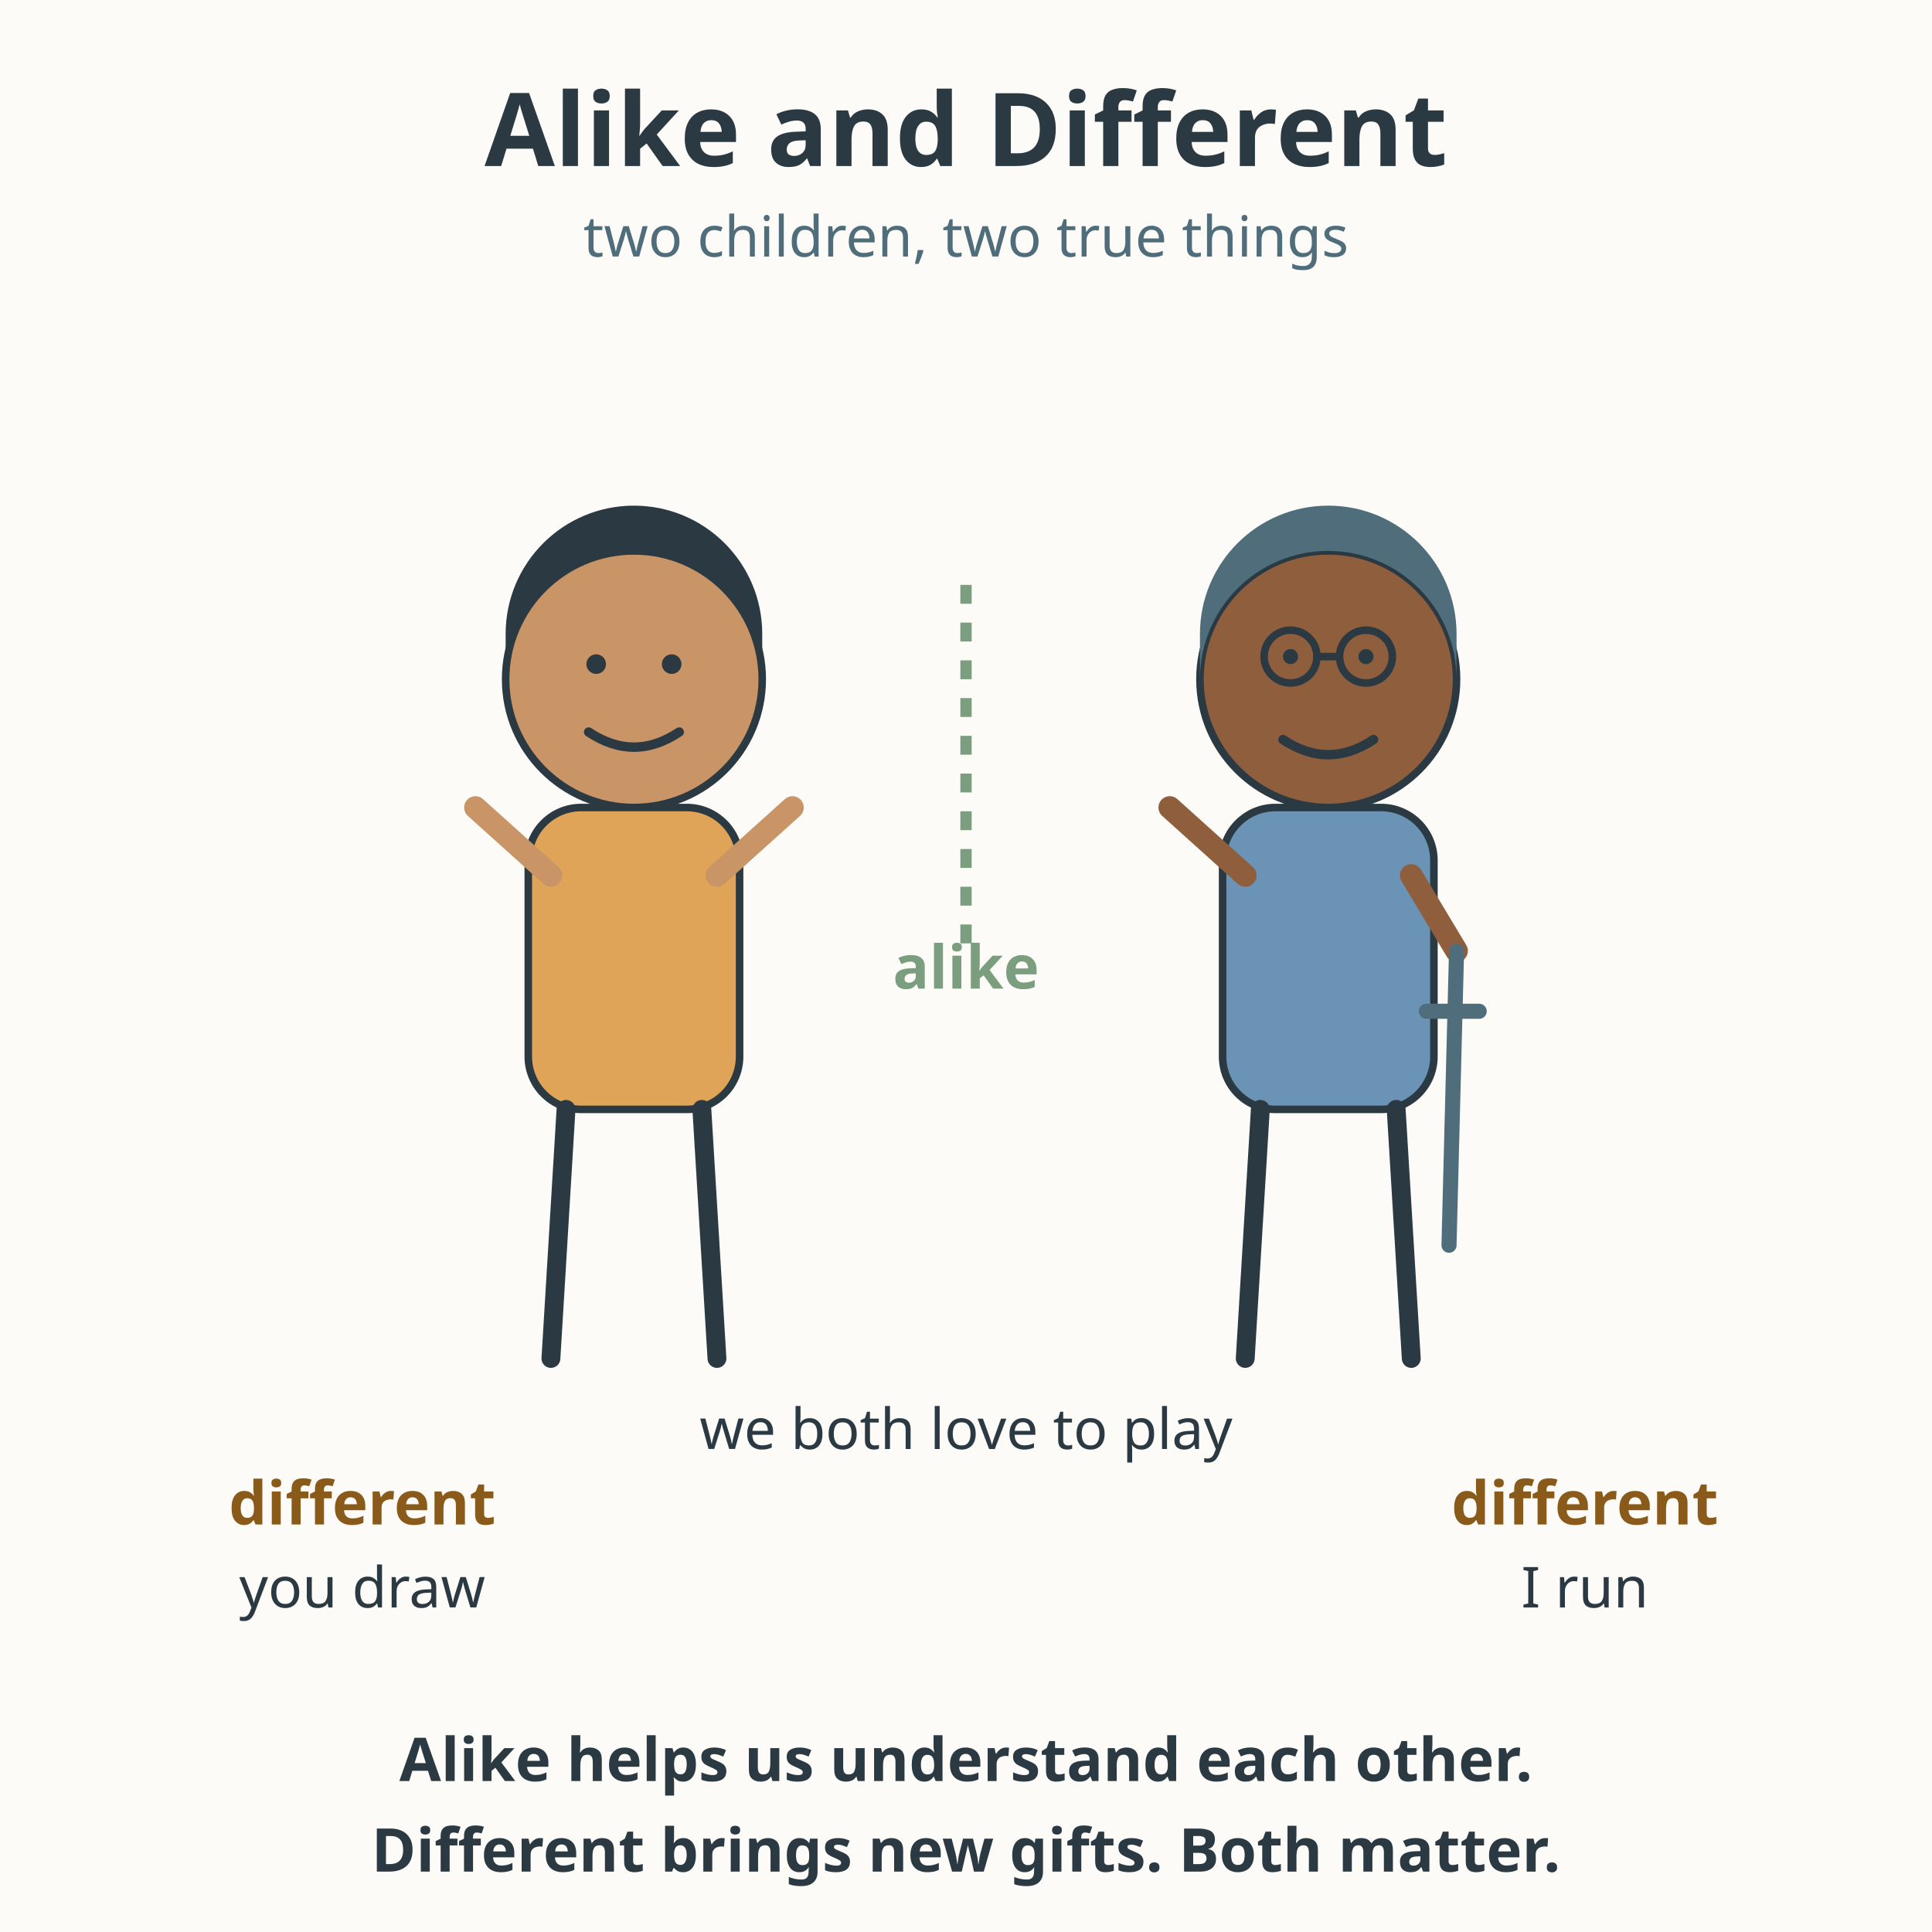
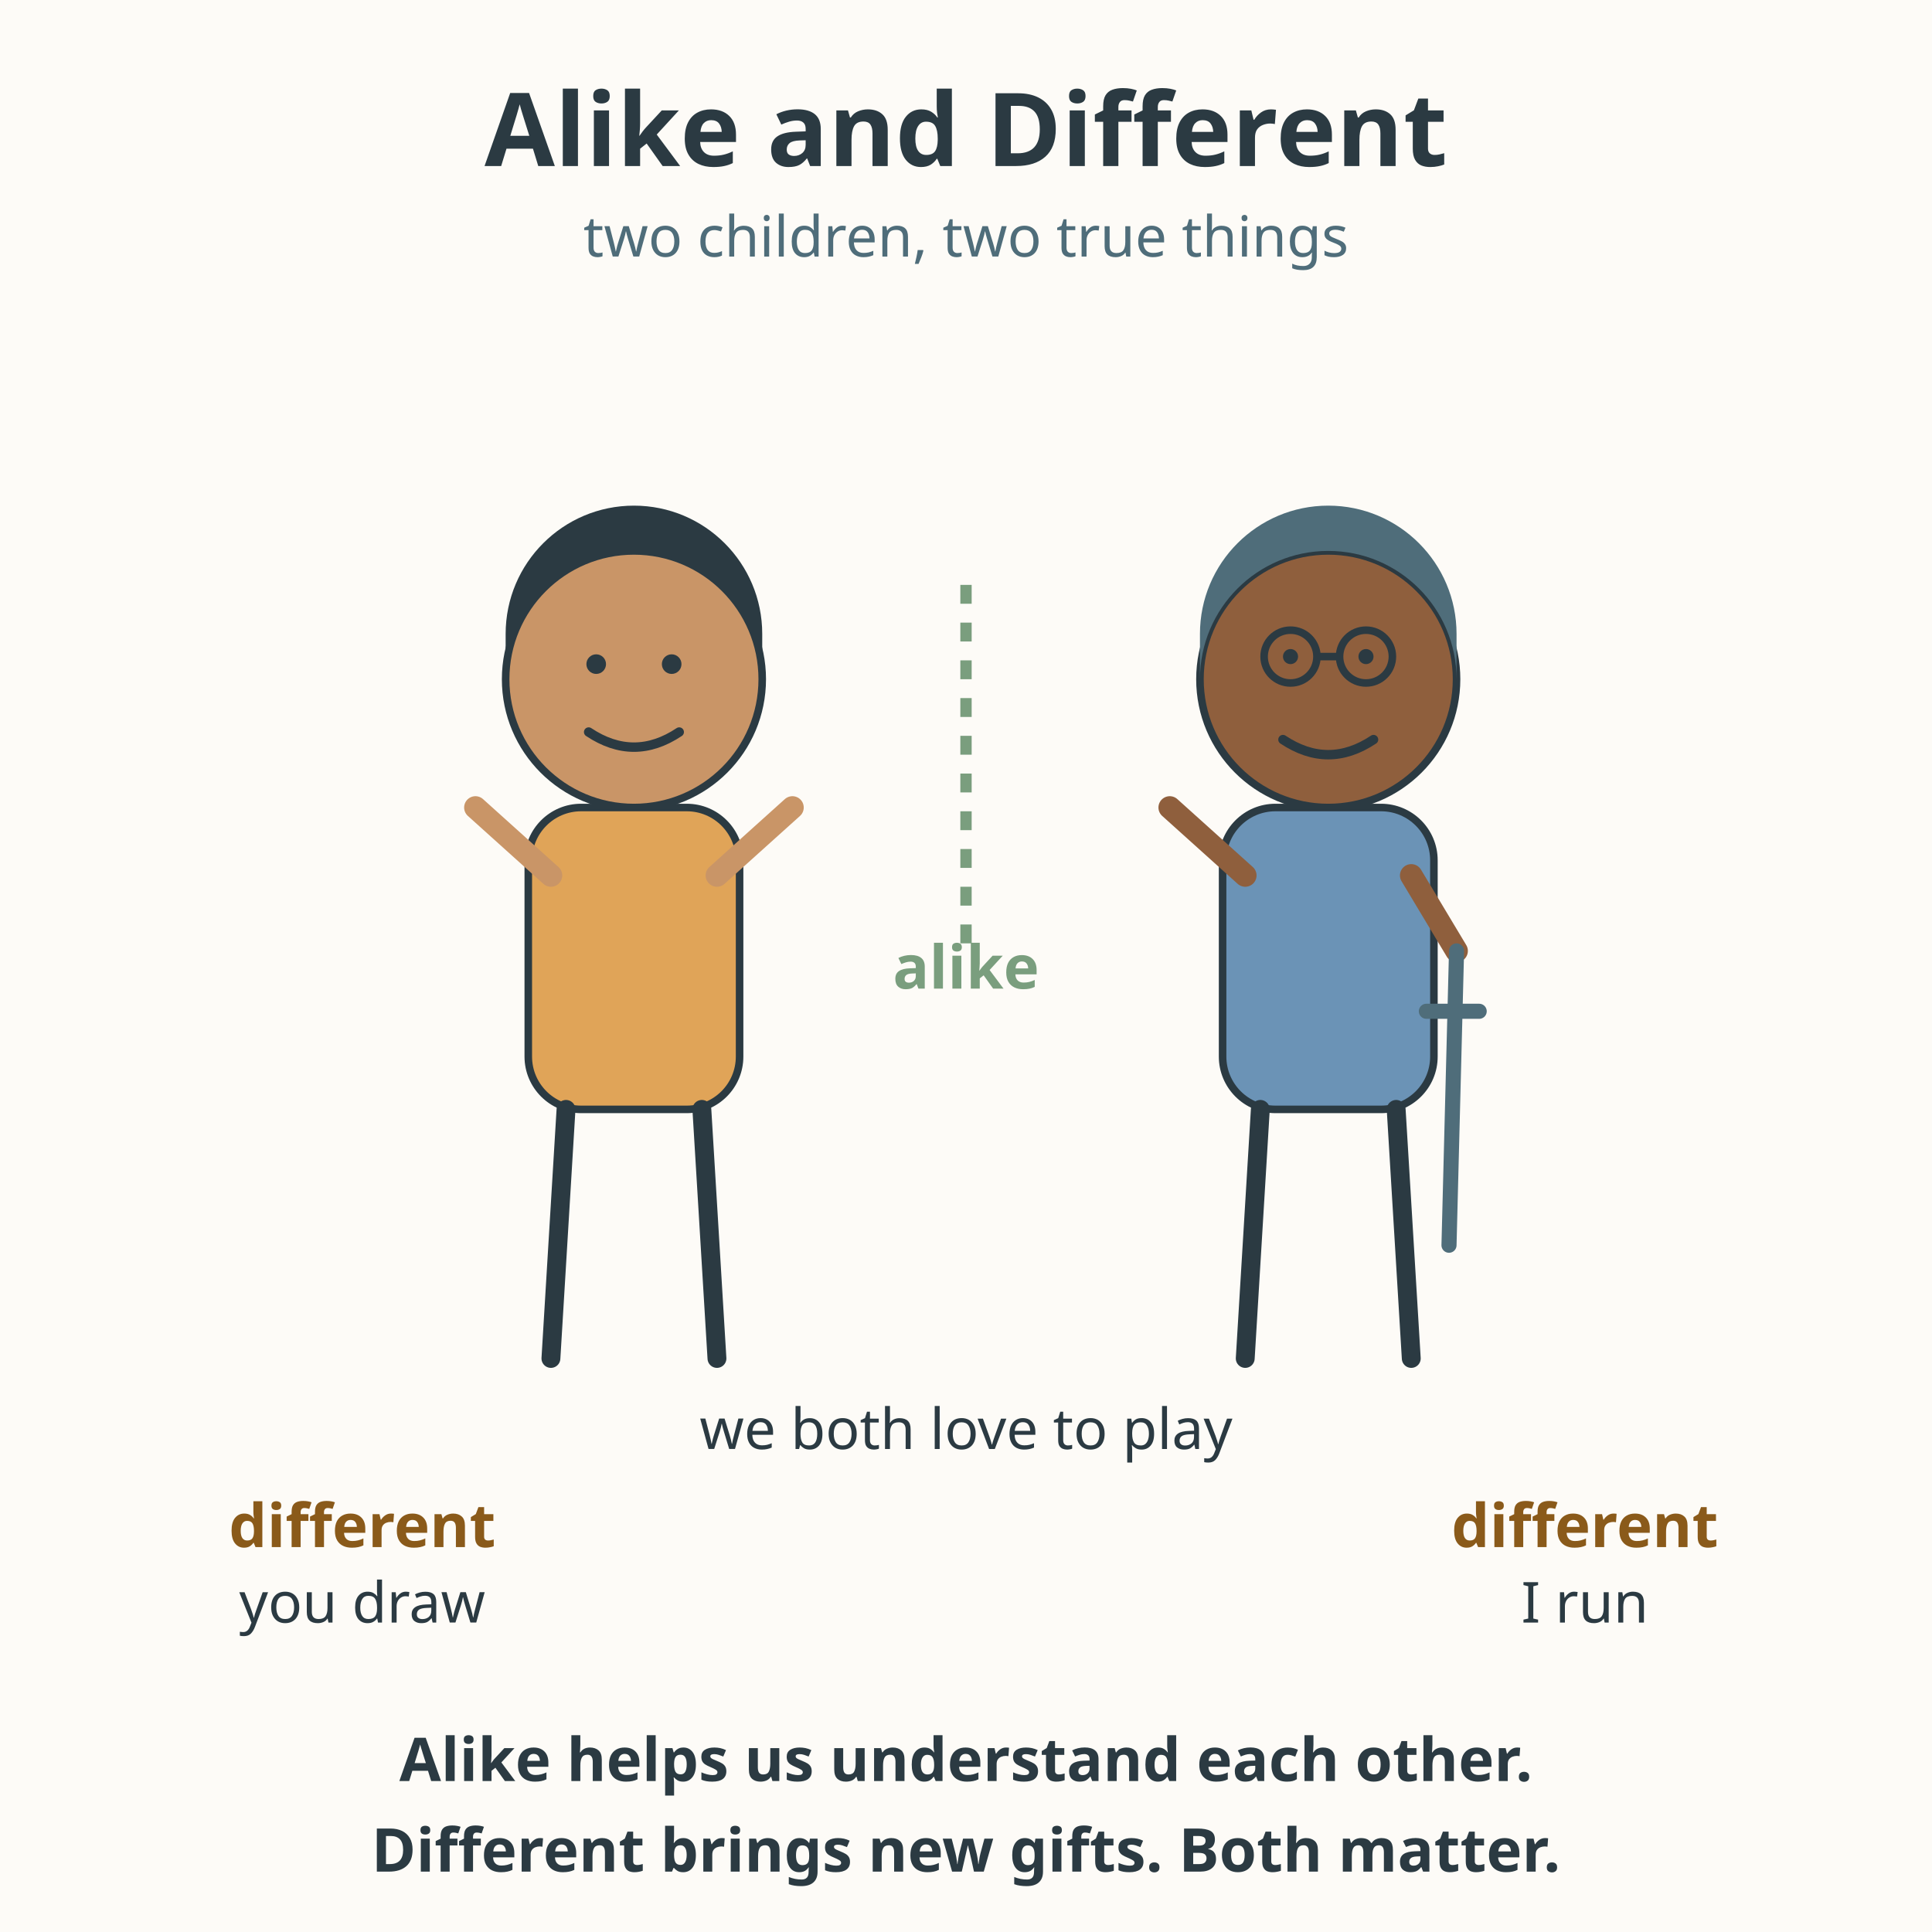
<svg xmlns="http://www.w3.org/2000/svg" viewBox="0 0 512 512" role="img" aria-labelledby="title-L-02-012-03-alike-and-different desc-L-02-012-03-alike-and-different">
  <rect width="512" height="512" fill="#fdfbf7" />
  <text x="256" y="44" text-anchor="middle" font-family="sans-serif" font-size="27" font-weight="bold" fill="#2b3a42">Alike and Different</text>
  <text x="256" y="68" text-anchor="middle" font-family="sans-serif" font-size="15" fill="#4f6d7a">two children, two true things</text>
  <g>
    <circle cx="168" cy="180" r="34" fill="#c99567" stroke="#2b3a42" stroke-width="2" />
    <path d="M134 180 A34 34 0 0 1 202 180 L202 168 A34 34 0 0 0 134 168 Z" fill="#2b3a42" />
    <circle cx="158" cy="176" r="2.6" fill="#2b3a42" />
    <circle cx="178" cy="176" r="2.6" fill="#2b3a42" />
    <path d="M156 194 Q168 202 180 194" fill="none" stroke="#2b3a42" stroke-width="2.5" stroke-linecap="round" />
    <rect x="140" y="214" width="56" height="80" rx="14" fill="#e0a458" stroke="#2b3a42" stroke-width="2" />
    <line x1="150" y1="294" x2="146" y2="360" stroke="#2b3a42" stroke-width="5" stroke-linecap="round" />
    <line x1="186" y1="294" x2="190" y2="360" stroke="#2b3a42" stroke-width="5" stroke-linecap="round" />
    <line x1="146" y1="232" x2="126" y2="214" stroke="#c99567" stroke-width="6" stroke-linecap="round" />
    <line x1="190" y1="232" x2="210" y2="214" stroke="#c99567" stroke-width="6" stroke-linecap="round" />
  </g>
  <g>
    <circle cx="352" cy="180" r="34" fill="#8f5f3d" stroke="#2b3a42" stroke-width="2" />
    <path d="M318 180 A34 34 0 0 1 386 180 L386 168 A34 34 0 0 0 318 168 Z" fill="#4f6d7a" />
    <circle cx="342" cy="174" r="7" fill="none" stroke="#2b3a42" stroke-width="2" />
    <circle cx="362" cy="174" r="7" fill="none" stroke="#2b3a42" stroke-width="2" />
    <line x1="349" y1="174" x2="355" y2="174" stroke="#2b3a42" stroke-width="2" />
    <circle cx="342" cy="174" r="2" fill="#2b3a42" />
    <circle cx="362" cy="174" r="2" fill="#2b3a42" />
    <path d="M340 196 Q352 204 364 196" fill="none" stroke="#2b3a42" stroke-width="2.5" stroke-linecap="round" />
    <rect x="324" y="214" width="56" height="80" rx="14" fill="#6b93b6" stroke="#2b3a42" stroke-width="2" />
    <line x1="334" y1="294" x2="330" y2="360" stroke="#2b3a42" stroke-width="5" stroke-linecap="round" />
    <line x1="370" y1="294" x2="374" y2="360" stroke="#2b3a42" stroke-width="5" stroke-linecap="round" />
    <line x1="330" y1="232" x2="310" y2="214" stroke="#8f5f3d" stroke-width="6" stroke-linecap="round" />
    <line x1="374" y1="232" x2="386" y2="252" stroke="#8f5f3d" stroke-width="6" stroke-linecap="round" />
    <line x1="386" y1="252" x2="384" y2="330" stroke="#4f6d7a" stroke-width="4" stroke-linecap="round" />
    <line x1="378" y1="268" x2="392" y2="268" stroke="#4f6d7a" stroke-width="4" stroke-linecap="round" />
  </g>
  <line x1="256" y1="250" x2="256" y2="150" stroke="#7a9e7e" stroke-width="3" stroke-dasharray="5 5" />
  <text x="256" y="262" text-anchor="middle" font-family="sans-serif" font-size="16" font-weight="bold" fill="#7a9e7e">alike</text>
  <text x="256" y="384" text-anchor="middle" font-family="sans-serif" font-size="15" fill="#2b3a42">we both love to play</text>
-   <text x="96" y="404" text-anchor="middle" font-family="sans-serif" font-size="16" font-weight="bold" fill="#8a5a1a">different</text>
-   <text x="96" y="426" text-anchor="middle" font-family="sans-serif" font-size="15" fill="#2b3a42">you draw</text>
-   <text x="420" y="404" text-anchor="middle" font-family="sans-serif" font-size="16" font-weight="bold" fill="#8a5a1a">different</text>
-   <text x="420" y="426" text-anchor="middle" font-family="sans-serif" font-size="15" fill="#2b3a42">I run</text>
+   <text x="96" y="410" text-anchor="middle" font-family="sans-serif" font-size="16" font-weight="bold" fill="#8a5a1a">different</text>
+   <text x="96" y="430" text-anchor="middle" font-family="sans-serif" font-size="15" fill="#2b3a42">you draw</text>
+   <text x="420" y="410" text-anchor="middle" font-family="sans-serif" font-size="16" font-weight="bold" fill="#8a5a1a">different</text>
+   <text x="420" y="430" text-anchor="middle" font-family="sans-serif" font-size="15" fill="#2b3a42">I run</text>
  <text x="256" y="472" text-anchor="middle" font-family="sans-serif" font-size="16" font-weight="bold" fill="#2b3a42">Alike helps us understand each other.</text>
  <text x="256" y="496" text-anchor="middle" font-family="sans-serif" font-size="16" font-weight="bold" fill="#2b3a42">Different brings new gifts. Both matter.</text>
</svg>
